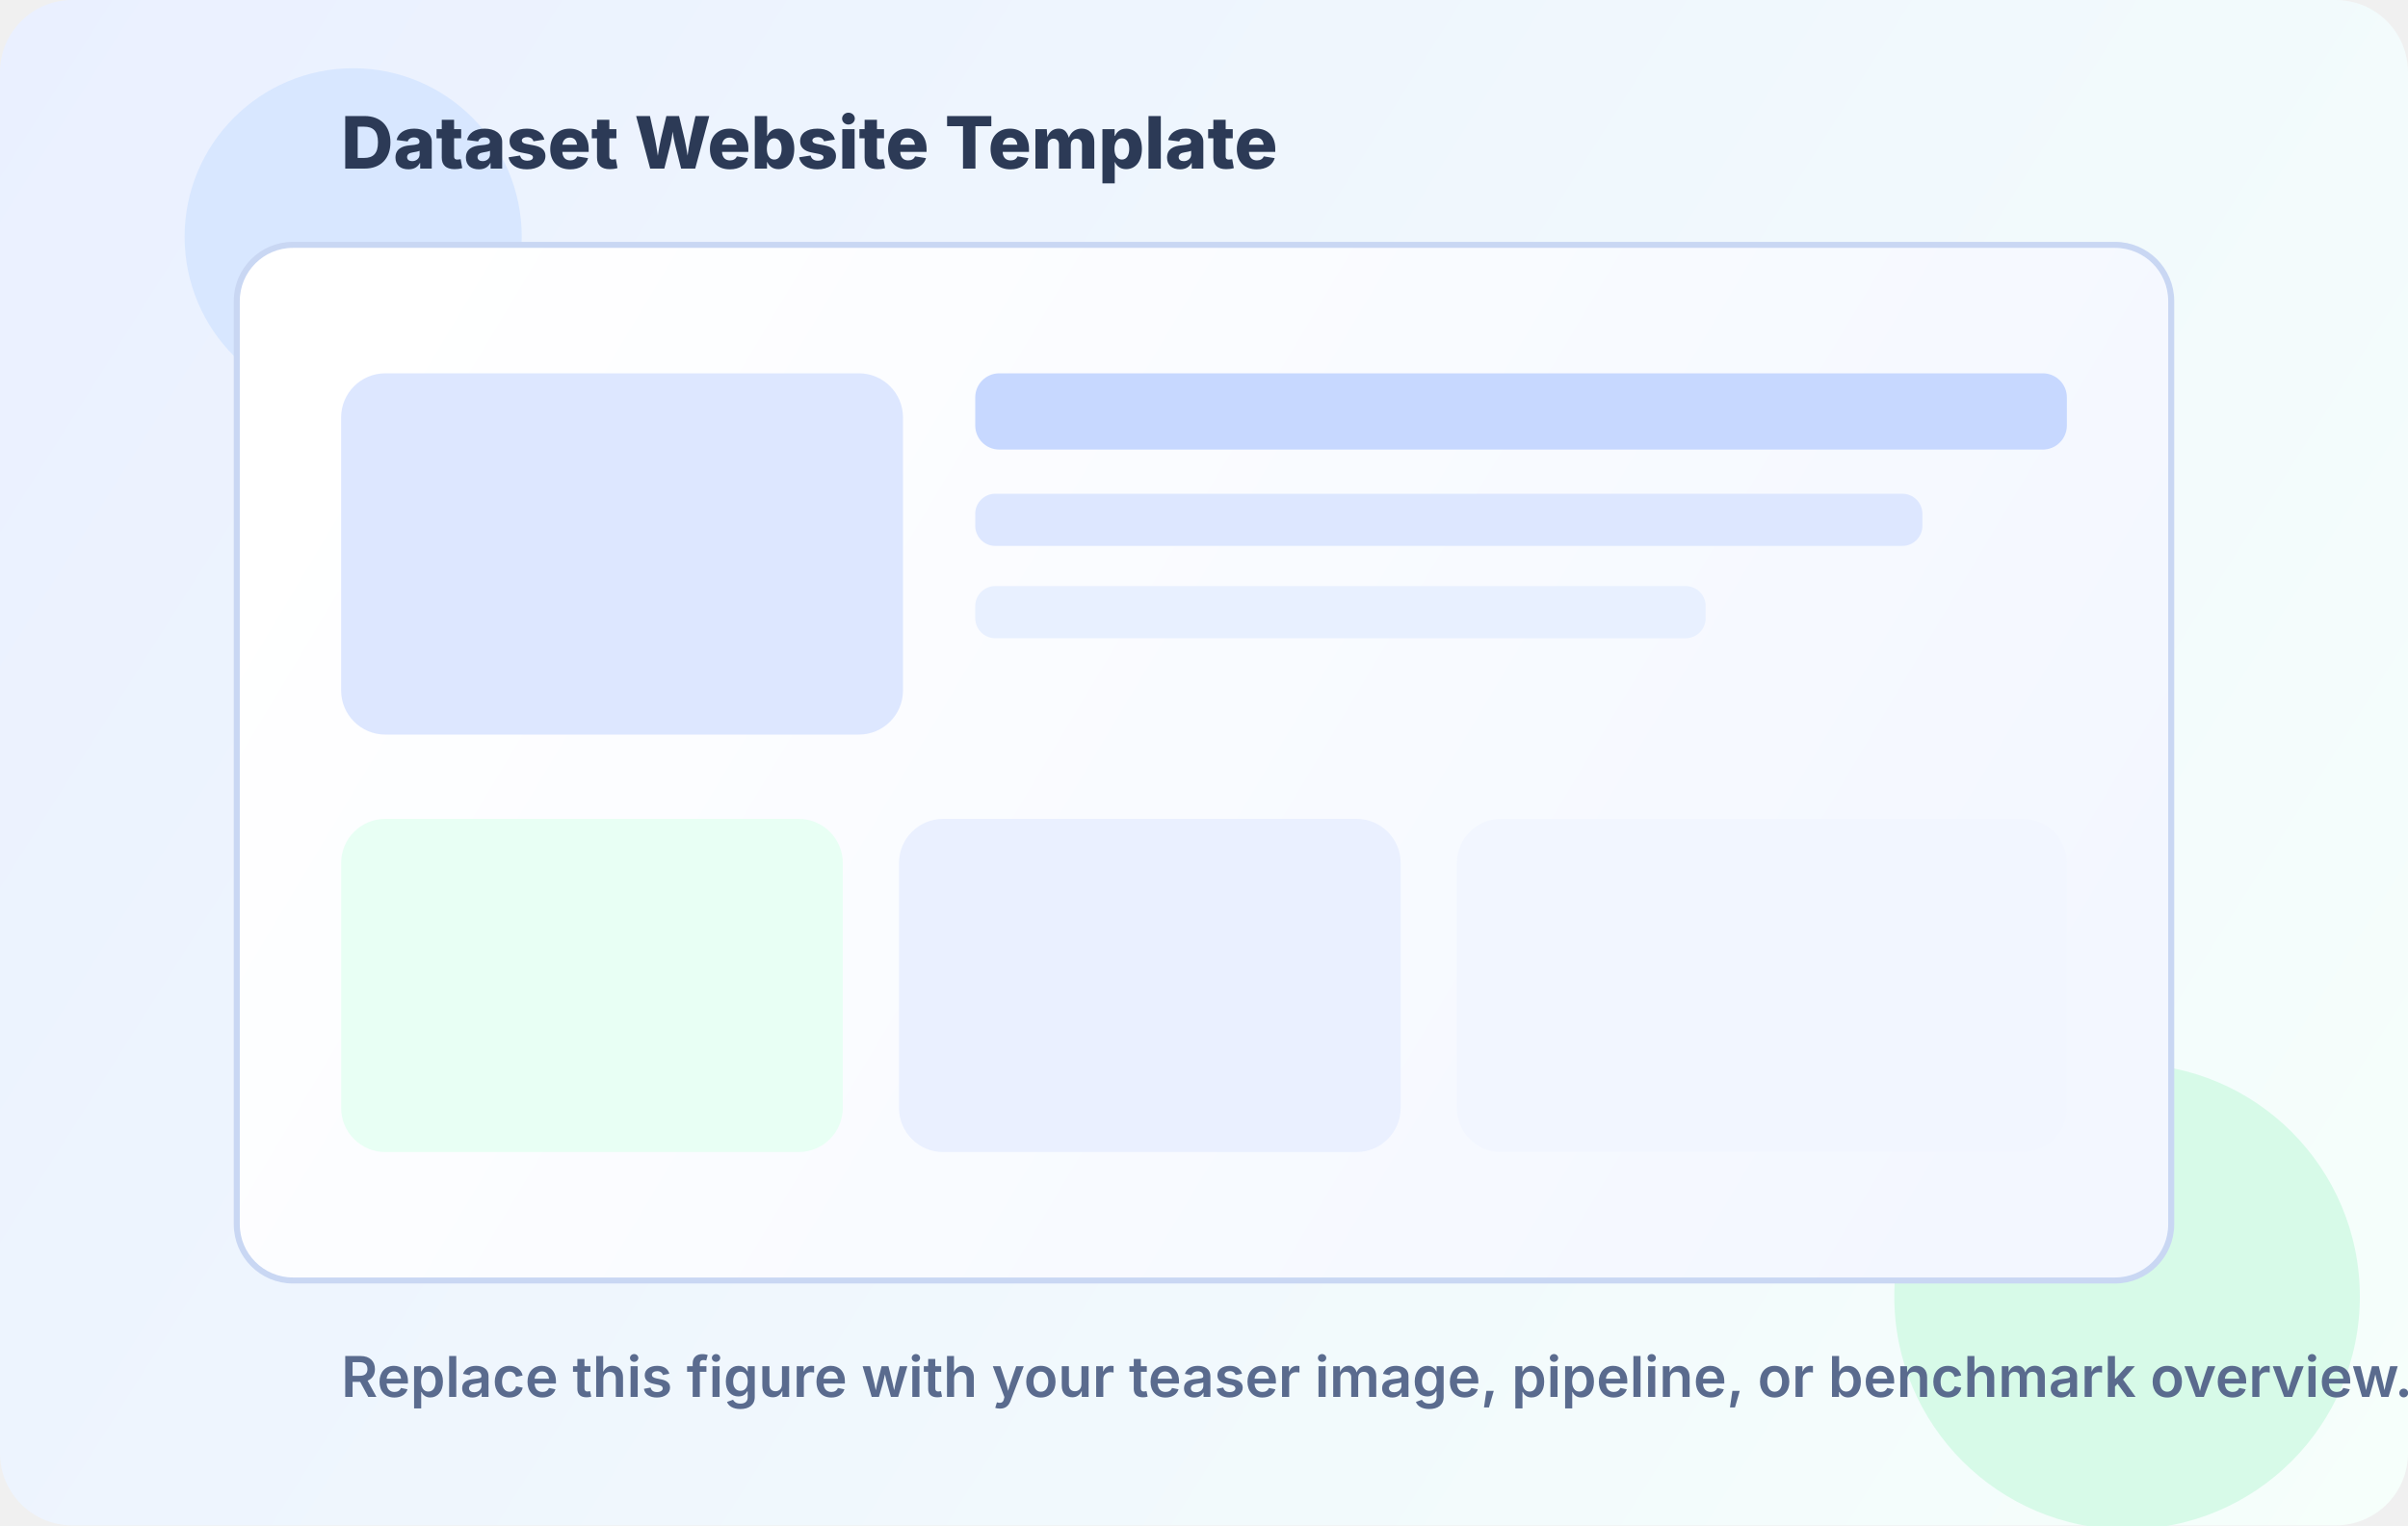
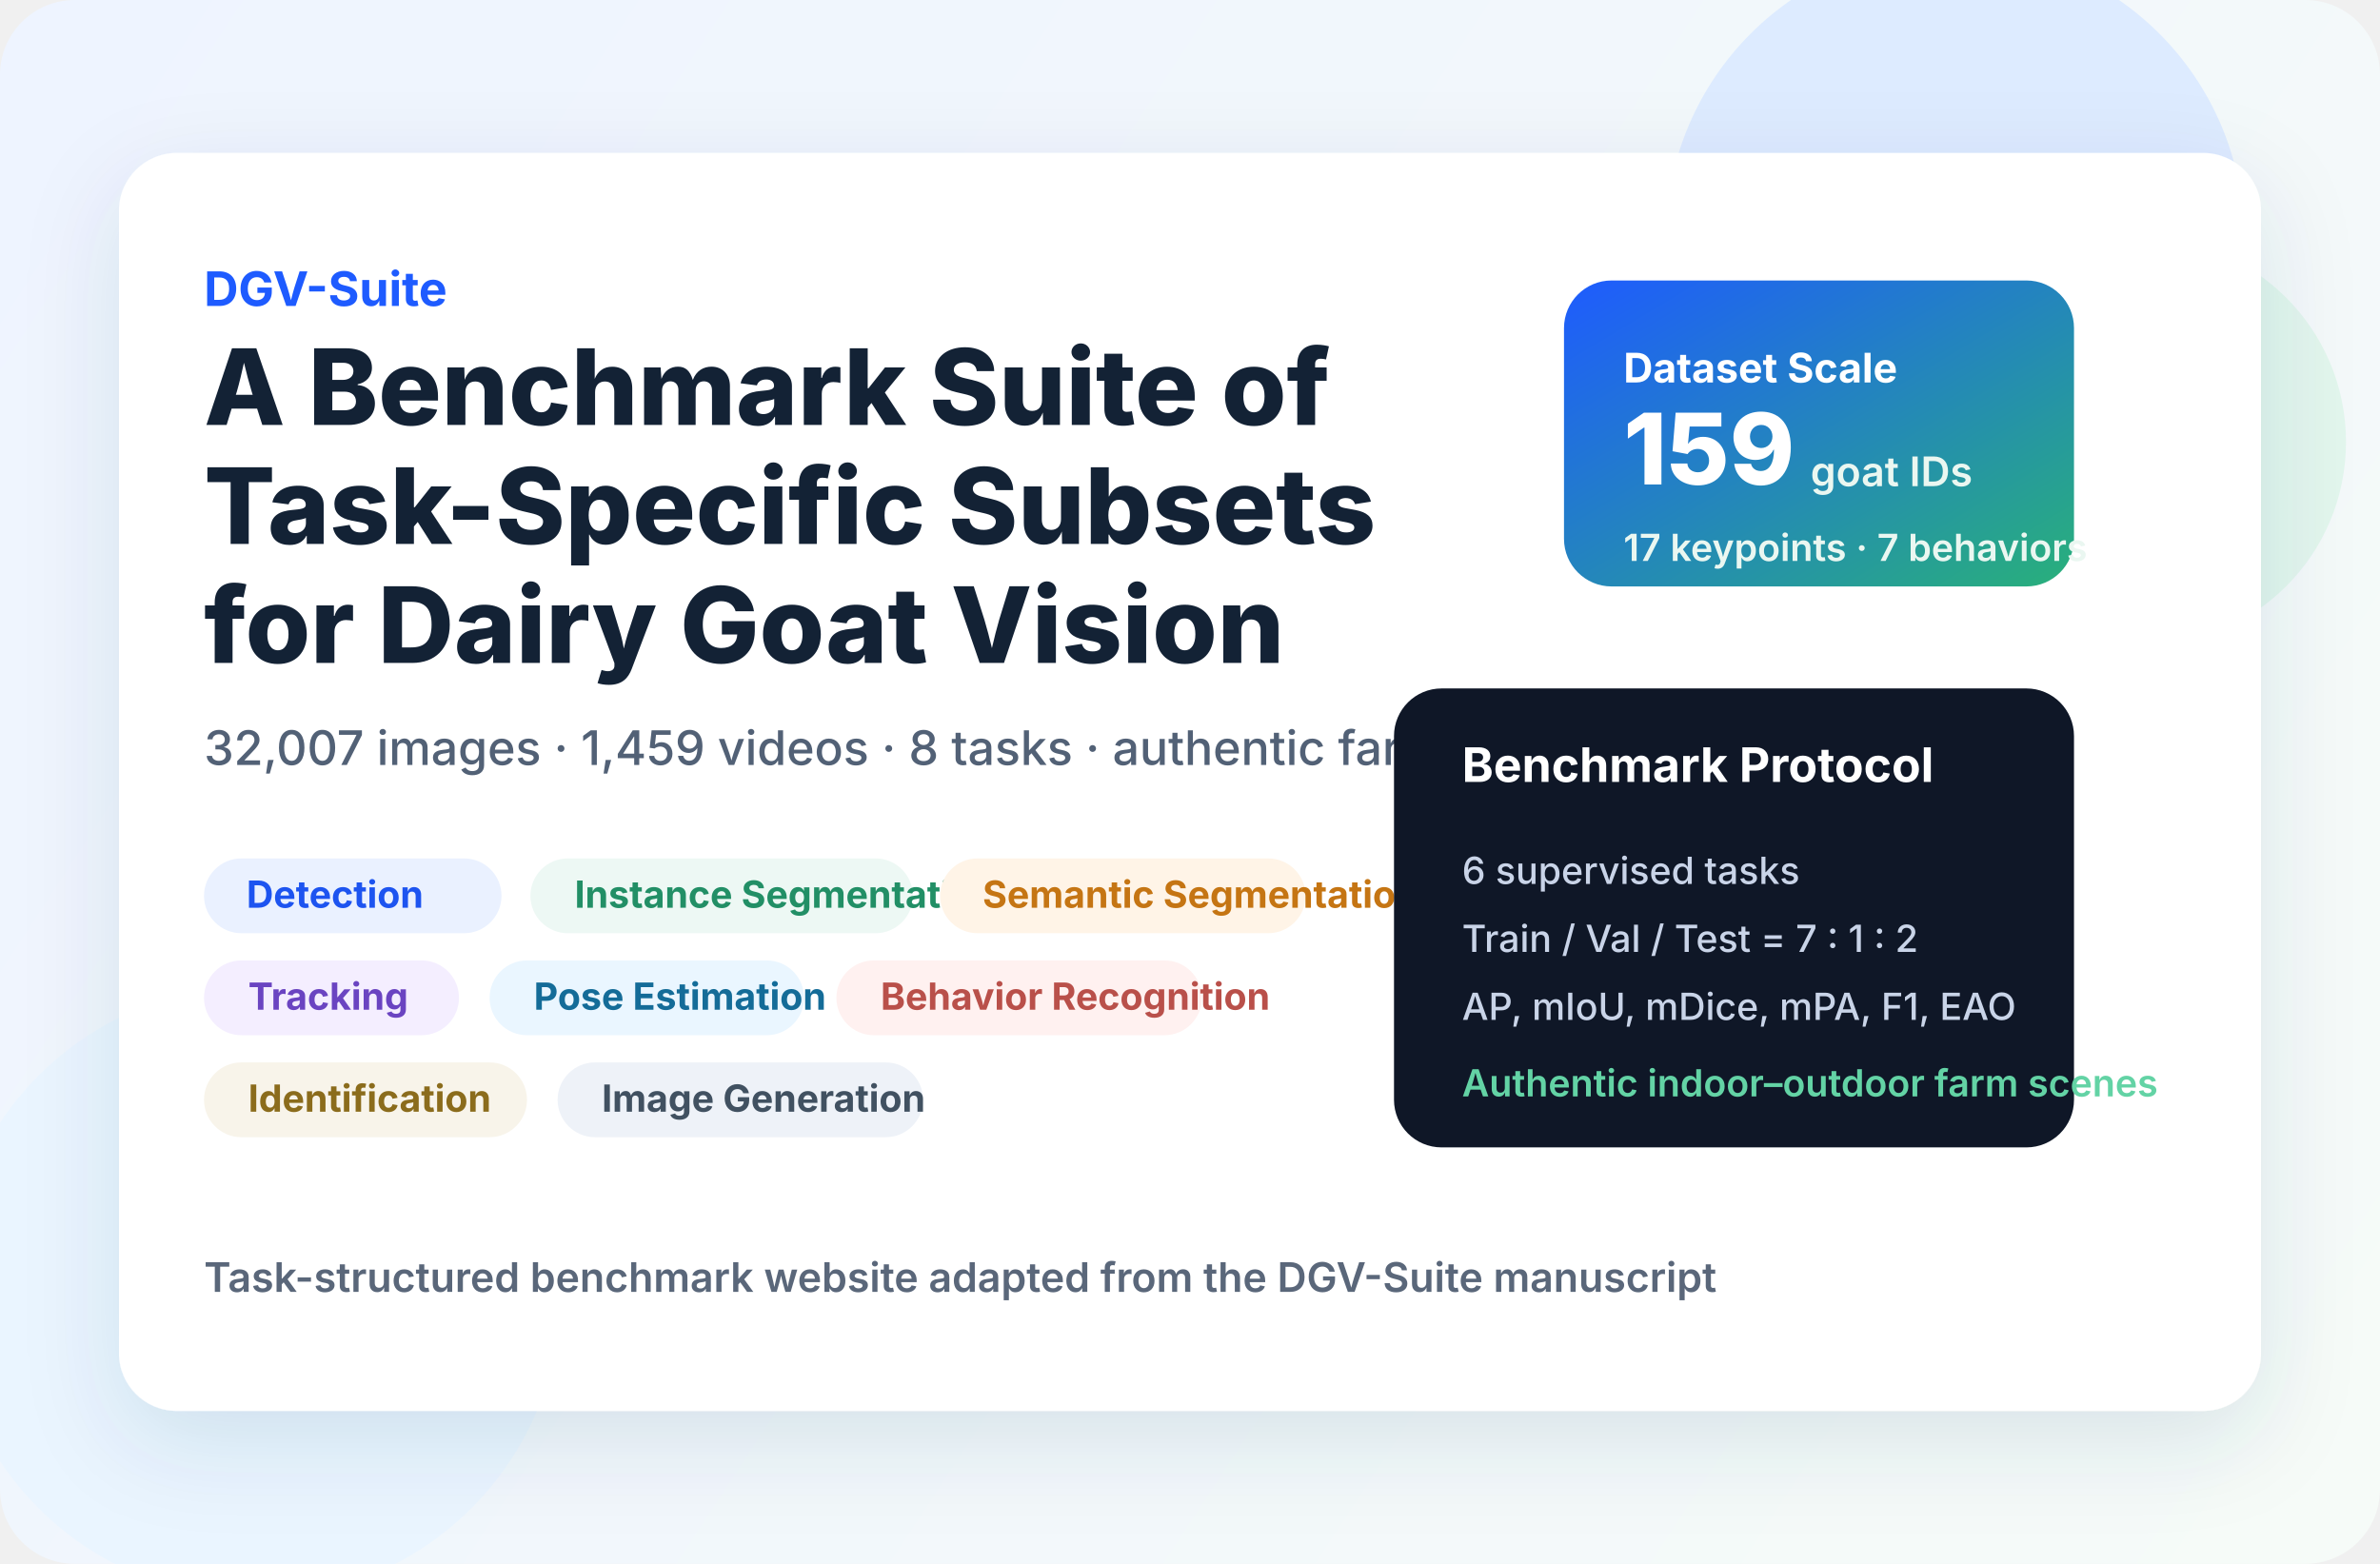
- <svg xmlns="http://www.w3.org/2000/svg" width="1200" height="760" viewBox="0 0 1200 760" fill="none">
+ <svg xmlns="http://www.w3.org/2000/svg" width="1400" height="920" viewBox="0 0 1400 920" fill="none">
  <defs>
-     <linearGradient id="bg" x1="0" y1="0" x2="1200" y2="760" gradientUnits="userSpaceOnUse">
-       <stop stop-color="#EAF0FF" />
-       <stop offset="1" stop-color="#F6FFFB" />
+     <linearGradient id="bg" x1="0" y1="0" x2="1400" y2="920" gradientUnits="userSpaceOnUse">
+       <stop stop-color="#EEF4FF" />
+       <stop offset="1" stop-color="#F6FBF8" />
    </linearGradient>
-     <linearGradient id="card" x1="188" y1="150" x2="980" y2="624" gradientUnits="userSpaceOnUse">
-       <stop stop-color="#FFFFFF" />
-       <stop offset="1" stop-color="#F3F7FF" />
+     <linearGradient id="card" x1="0" y1="0" x2="1" y2="1">
+       <stop stop-color="#1E5BFF" />
+       <stop offset="1" stop-color="#29B07A" />
    </linearGradient>
+     <filter id="shadow" x="0" y="0" width="1400" height="920" filterUnits="userSpaceOnUse">
+       <feDropShadow dx="0" dy="18" stdDeviation="28" flood-color="#29486B" flood-opacity="0.12" />
+     </filter>
  </defs>
-   <rect width="1200" height="760" rx="36" fill="url(#bg)" />
-   <circle cx="176" cy="118" r="84" fill="#D8E7FF" />
-   <circle cx="1060" cy="646" r="116" fill="#D7FAE8" />
-   <rect x="118" y="122" width="964" height="516" rx="28" fill="url(#card)" stroke="#C9D7F3" stroke-width="3" />
-   <rect x="170" y="186" width="280" height="180" rx="22" fill="#DDE7FF" />
-   <rect x="486" y="186" width="544" height="38" rx="12" fill="#C7D8FF" />
-   <rect x="486" y="246" width="472" height="26" rx="10" fill="#DDE7FF" />
-   <rect x="486" y="292" width="364" height="26" rx="10" fill="#E8F0FF" />
-   <rect x="170" y="408" width="250" height="166" rx="22" fill="#E8FFF4" />
-   <rect x="448" y="408" width="250" height="166" rx="22" fill="#EAF0FF" />
-   <rect x="726" y="408" width="304" height="166" rx="22" fill="#F2F6FF" />
-   <text x="170" y="84" fill="#2C3A56" font-family="Inter, Arial, sans-serif" font-size="36" font-weight="800">Dataset Website Template</text>
-   <text x="170" y="696" fill="#5A6B8E" font-family="Inter, Arial, sans-serif" font-size="28" font-weight="600">Replace this figure with your teaser image, pipeline, or benchmark overview.</text>
+   <rect width="1400" height="920" rx="44" fill="url(#bg)" />
+   <circle cx="1150" cy="140" r="170" fill="#DDEBFF" />
+   <circle cx="1260" cy="260" r="120" fill="#E2F6ED" />
+   <circle cx="150" cy="760" r="180" fill="#EAF5FF" />
+   <g filter="url(#shadow)">
+     <rect x="70" y="90" width="1260" height="740" rx="34" fill="white" />
+   </g>
+   <text x="120" y="180" font-family="Inter, Noto Sans SC, Arial" font-size="28" font-weight="700" fill="#1E5BFF">DGV-Suite</text>
+   <text x="120" y="250" font-family="Inter, Noto Sans SC, Arial" font-size="62" font-weight="800" fill="#132235">A Benchmark Suite of</text>
+   <text x="120" y="320" font-family="Inter, Noto Sans SC, Arial" font-size="62" font-weight="800" fill="#132235">Task-Specific Subsets</text>
+   <text x="120" y="390" font-family="Inter, Noto Sans SC, Arial" font-size="62" font-weight="800" fill="#132235">for Dairy Goat Vision</text>
+   <text x="120" y="450" font-family="Inter, Noto Sans SC, Arial" font-size="28" font-weight="500" fill="#526176">32,007 images · 1,459 videos · 8 tasks · authentic farm environments</text>
+   <g>
+     <rect x="120" y="505" width="175" height="44" rx="22" fill="#EAF1FF" />
+     <text x="145" y="534" font-family="Inter, Noto Sans SC, Arial" font-size="22" font-weight="700" fill="#1D54F0">Detection</text>
+     <rect x="312" y="505" width="225" height="44" rx="22" fill="#EDF8F4" />
+     <text x="338" y="534" font-family="Inter, Noto Sans SC, Arial" font-size="22" font-weight="700" fill="#228F66">Instance Segmentation</text>
+     <rect x="553" y="505" width="215" height="44" rx="22" fill="#FFF4E7" />
+     <text x="578" y="534" font-family="Inter, Noto Sans SC, Arial" font-size="22" font-weight="700" fill="#C57513">Semantic Segmentation</text>
+     <rect x="120" y="565" width="150" height="44" rx="22" fill="#F4EEFF" />
+     <text x="146" y="594" font-family="Inter, Noto Sans SC, Arial" font-size="22" font-weight="700" fill="#6A44C1">Tracking</text>
+     <rect x="288" y="565" width="185" height="44" rx="22" fill="#EAF6FF" />
+     <text x="314" y="594" font-family="Inter, Noto Sans SC, Arial" font-size="22" font-weight="700" fill="#146C98">Pose Estimation</text>
+     <rect x="492" y="565" width="215" height="44" rx="22" fill="#FFF1F0" />
+     <text x="518" y="594" font-family="Inter, Noto Sans SC, Arial" font-size="22" font-weight="700" fill="#B9504A">Behavior Recognition</text>
+     <rect x="120" y="625" width="190" height="44" rx="22" fill="#F8F4EA" />
+     <text x="146" y="654" font-family="Inter, Noto Sans SC, Arial" font-size="22" font-weight="700" fill="#8B6C1C">Identification</text>
+     <rect x="328" y="625" width="215" height="44" rx="22" fill="#EEF2F8" />
+     <text x="354" y="654" font-family="Inter, Noto Sans SC, Arial" font-size="22" font-weight="700" fill="#415161">Image Generation</text>
+   </g>
+   <g>
+     <rect x="920" y="165" width="300" height="180" rx="28" fill="url(#card)" />
+     <text x="955" y="225" font-family="Inter, Noto Sans SC, Arial" font-size="24" font-weight="700" fill="white">Dataset Scale</text>
+     <text x="955" y="285" font-family="Inter, Noto Sans SC, Arial" font-size="58" font-weight="800" fill="white">159</text>
+     <text x="1065" y="286" font-family="Inter, Noto Sans SC, Arial" font-size="24" font-weight="600" fill="#EAF7F1">goat IDs</text>
+     <text x="955" y="330" font-family="Inter, Noto Sans SC, Arial" font-size="22" font-weight="600" fill="#EAF7F1">17 keypoints · 7 behaviors</text>
+   </g>
+   <g>
+     <rect x="820" y="405" width="400" height="270" rx="28" fill="#0F1727" />
+     <text x="860" y="460" font-family="Inter, Noto Sans SC, Arial" font-size="28" font-weight="700" fill="#FFFFFF">Benchmark Protocol</text>
+     <text x="860" y="520" font-family="Inter, Noto Sans SC, Arial" font-size="22" font-weight="500" fill="#C9D4E8">6 supervised tasks</text>
+     <text x="860" y="560" font-family="Inter, Noto Sans SC, Arial" font-size="22" font-weight="500" fill="#C9D4E8">Train / Val / Test = 7 : 1 : 2</text>
+     <text x="860" y="600" font-family="Inter, Noto Sans SC, Arial" font-size="22" font-weight="500" fill="#C9D4E8">AP, mIoU, mDice, mPA, F1, EAO</text>
+     <text x="860" y="645" font-family="Inter, Noto Sans SC, Arial" font-size="22" font-weight="600" fill="#63D3A5">Authentic indoor–outdoor farm scenes</text>
+   </g>
+   <text x="120" y="760" font-family="Inter, Noto Sans SC, Arial" font-size="24" font-weight="600" fill="#5A677A">Task-structured benchmark website adapted from the DGV-Suite manuscript</text>
</svg>
